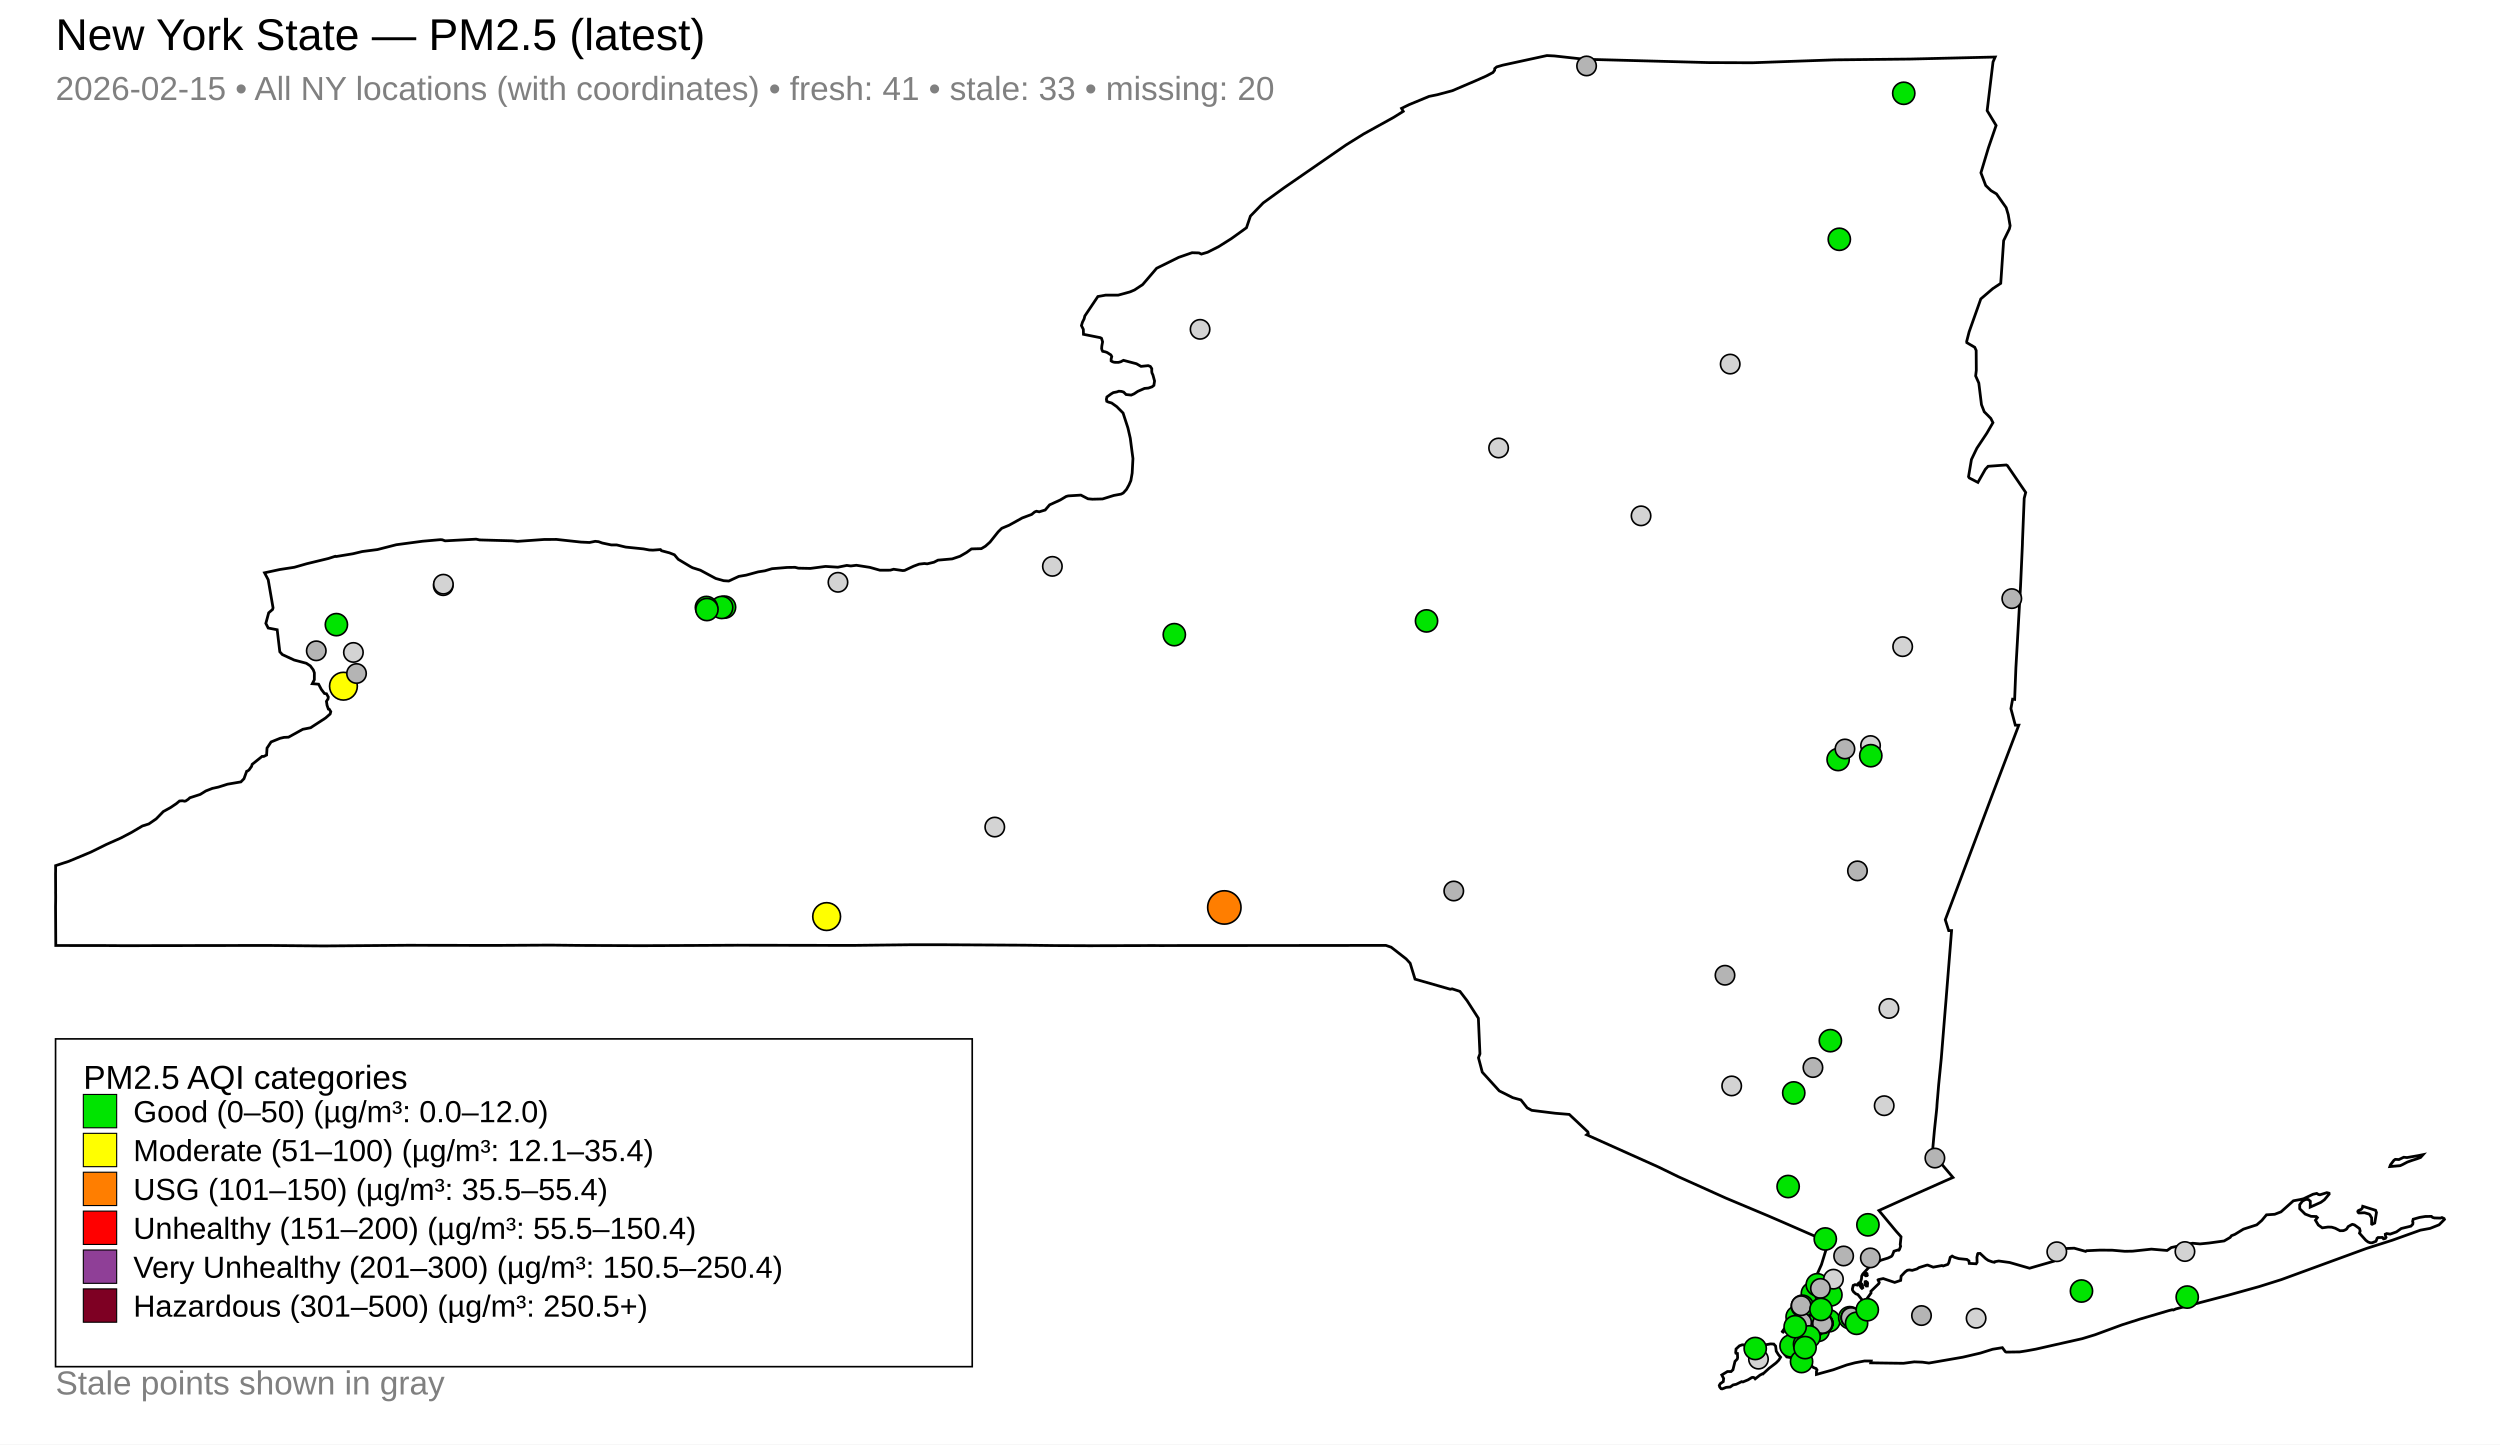
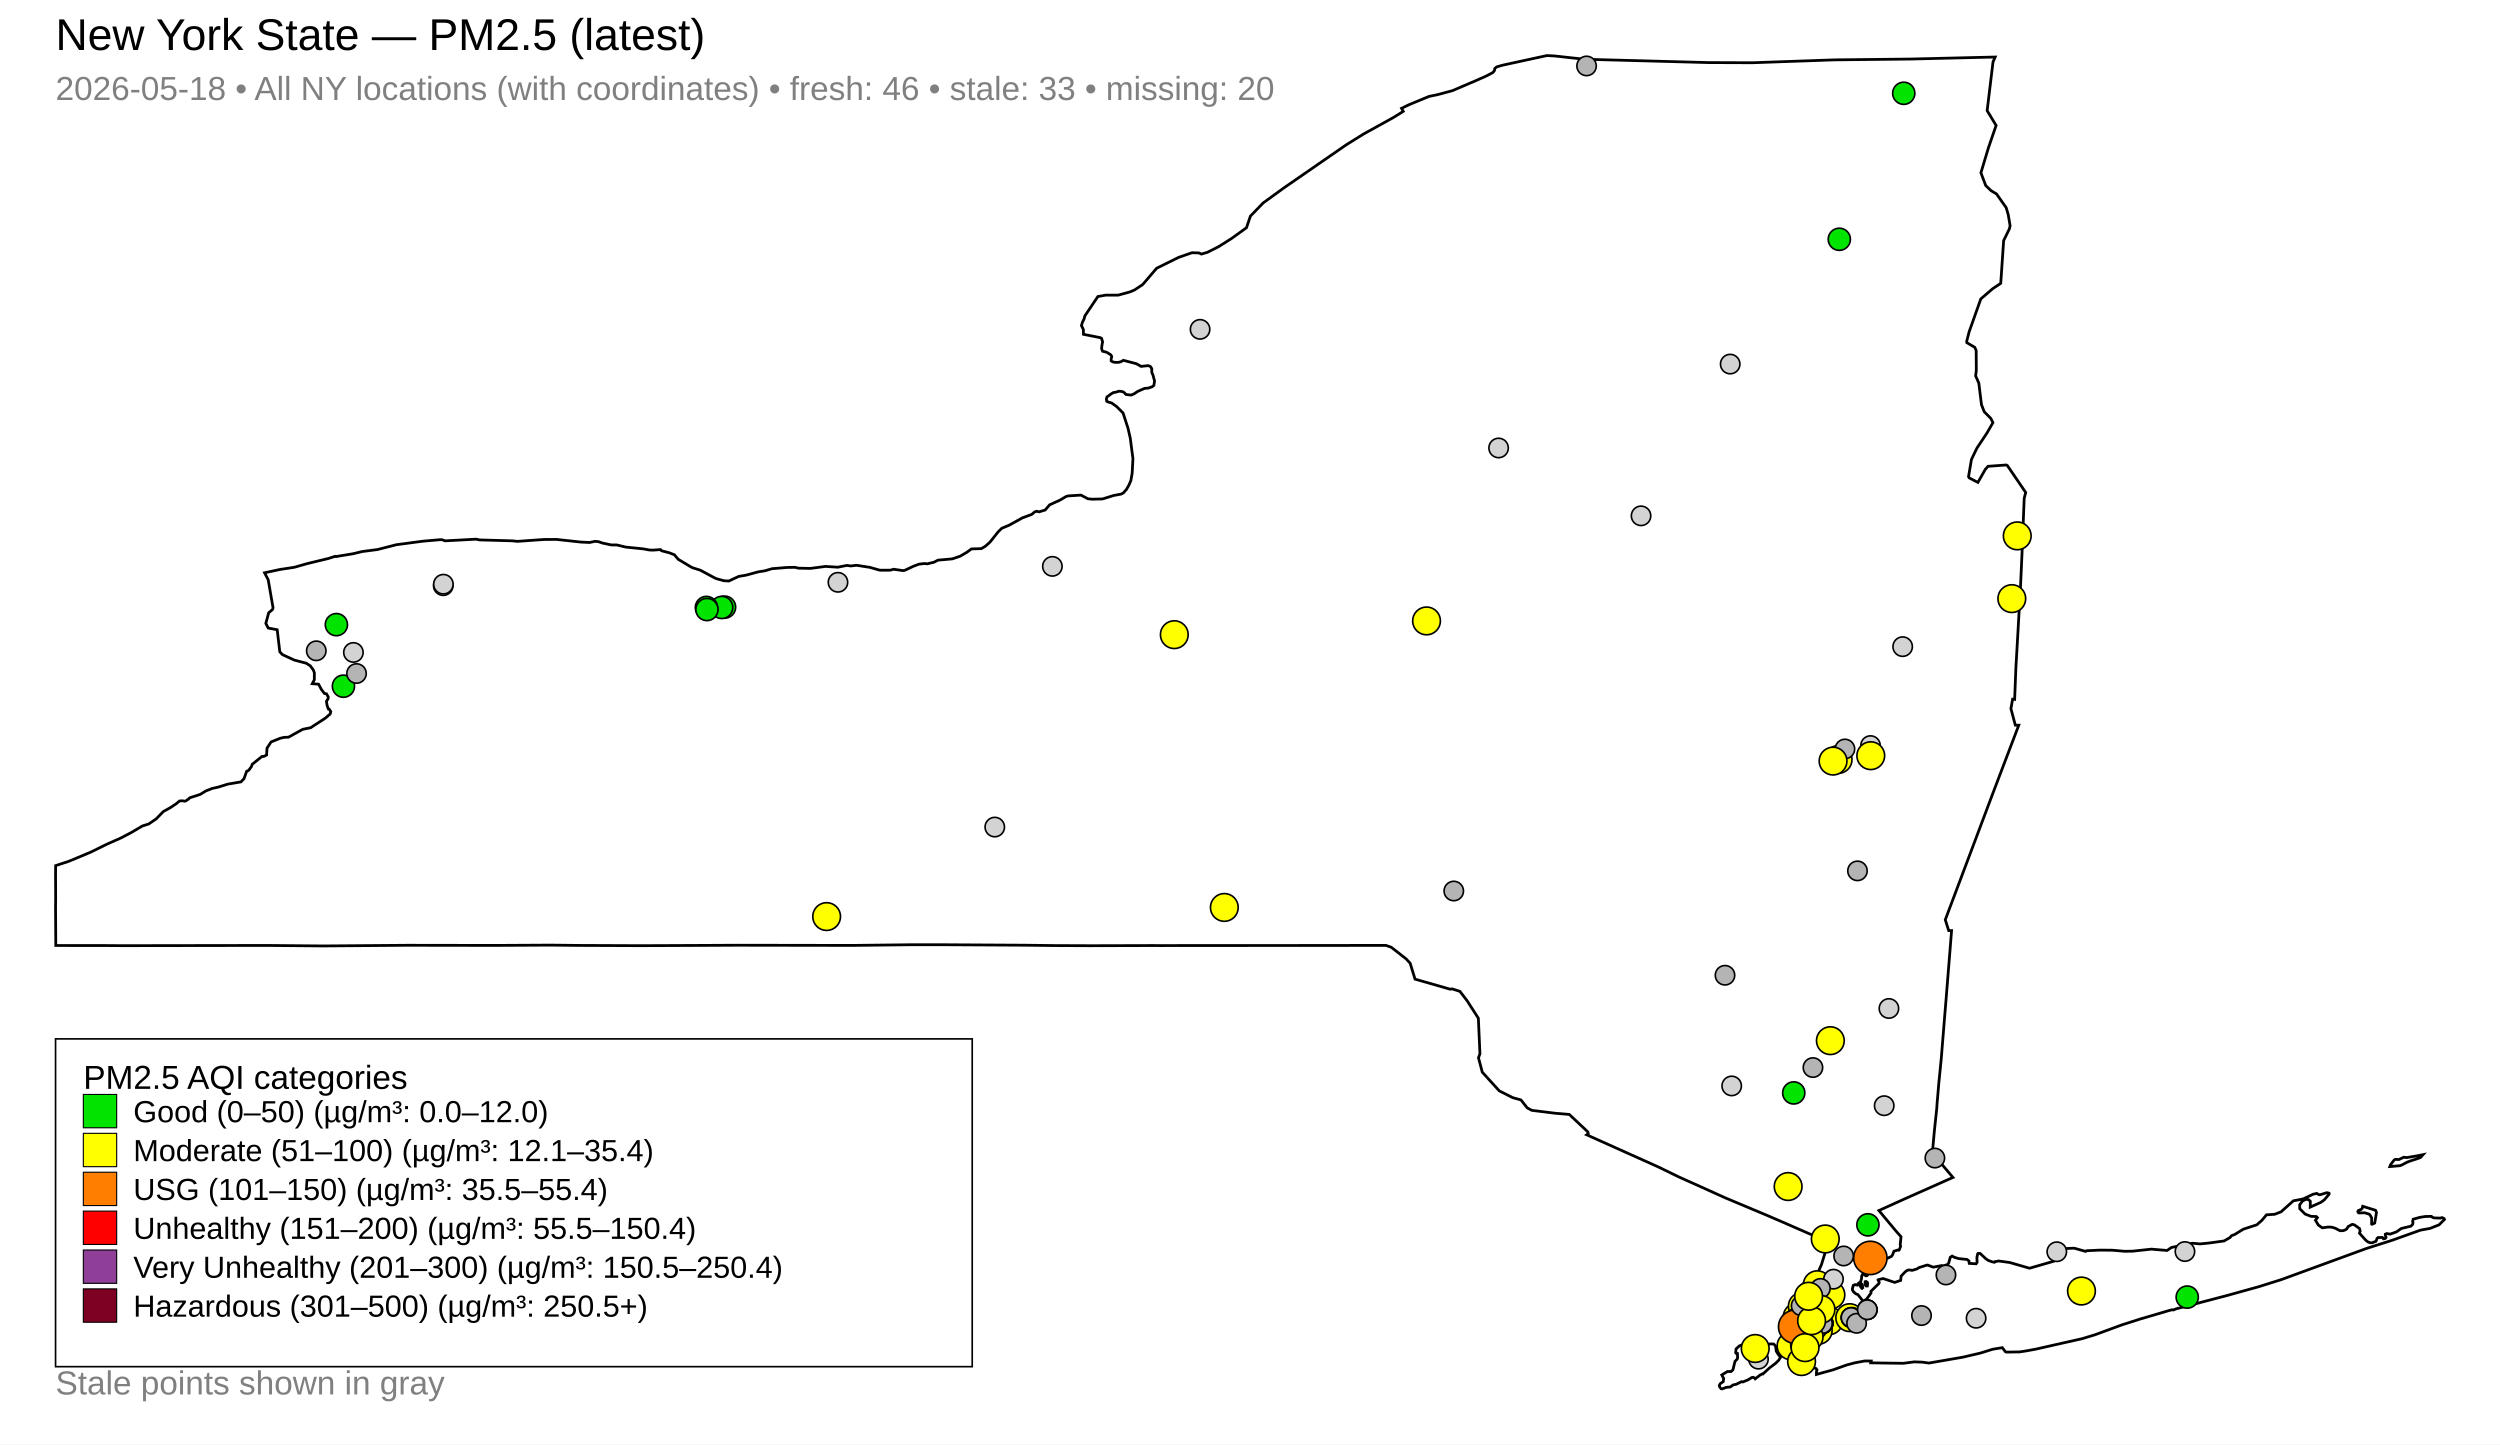
<svg xmlns="http://www.w3.org/2000/svg" width="900" height="520">
  <rect x="0" y="0" width="900" height="520" fill="white" />
  <text x="20" y="18" font-family="Arial, sans-serif" font-size="16">New York State — PM2.5 (latest)</text>
-   <text x="20" y="36" font-family="Arial, sans-serif" font-size="12" fill="gray">2026-02-15 • All NY locations (with coordinates) • fresh: 41 • stale: 33 • missing: 20</text>
+   <text x="20" y="36" font-family="Arial, sans-serif" font-size="12" fill="gray">2026-05-18 • All NY locations (with coordinates) • fresh: 46 • stale: 33 • missing: 20</text>
  <path d="M671.45,461.41 L671.76,461.32 L672.22,461.64 L672.35,461.97 L672.25,462.95 L671.86,462.98 L671.49,462.62 L671.42,461.90 L671.45,461.41 Z" fill="none" stroke="black" stroke-width="1" />
  <path d="M642.36,478.33 L642.45,478.27 L642.52,478.30 L642.67,478.45 L642.08,479.44 L641.97,479.57 L641.76,479.50 L641.65,479.36 L641.70,479.29 L642.36,478.33 Z" fill="none" stroke="black" stroke-width="1" />
  <path d="M631.09,495.85 L630.63,495.92 L629.30,496.74 L627.44,497.50 L626.99,497.39 L625.05,498.34 L623.91,498.58 L622.89,499.31 L621.43,499.45 L619.97,500.00 L619.59,499.94 L619.11,499.34 L618.94,498.75 L619.31,498.11 L620.38,497.37 L620.51,496.26 L619.84,494.98 L621.89,493.74 L623.20,493.75 L623.86,493.12 L624.60,490.10 L625.39,489.28 L625.54,488.77 L625.47,487.25 L624.94,487.17 L624.85,486.89 L624.98,485.63 L626.20,484.49 L627.20,484.13 L627.86,484.18 L628.29,484.48 L630.16,484.84 L633.73,484.48 L637.39,483.80 L638.55,483.86 L639.22,484.59 L639.45,486.43 L640.24,487.69 L641.02,488.58 L640.36,489.66 L639.38,490.65 L636.92,492.53 L634.68,494.60 L634.55,494.53 L633.57,495.05 L631.87,496.39 L631.55,496.00 L631.09,495.85 Z" fill="none" stroke="black" stroke-width="1" />
  <path d="M849.98,435.40 L850.40,435.00 L850.58,434.26 L855.20,435.70 L855.53,436.51 L854.90,440.30 L853.95,440.75 L853.79,440.66 L853.79,438.43 L853.14,437.30 L852.79,437.05 L851.24,436.59 L849.21,436.67 L848.92,436.46 L848.81,436.10 L849.05,435.78 L849.98,435.40 Z" fill="none" stroke="black" stroke-width="1" />
  <path d="M870.50,416.04 L872.32,415.67 L871.40,416.69 L870.20,417.14 L868.43,417.71 L866.65,418.34 L864.93,419.25 L864.09,419.63 L860.35,419.96 L860.56,419.36 L861.16,418.55 L861.81,417.71 L862.30,417.37 L863.61,417.44 L865.33,416.61 L866.53,416.72 L869.49,416.21 L870.50,416.04 Z" fill="none" stroke="black" stroke-width="1" />
  <path d="M672.13,458.56 L672.14,458.66 L672.14,458.72 L672.14,458.86 L672.23,459.11 L672.15,459.22 L671.72,459.30 L671.25,459.00 L671.26,458.78 L671.52,458.74 L671.57,458.43 L671.76,458.34 L672.01,458.42 L672.12,458.50 L672.13,458.56 Z" fill="none" stroke="black" stroke-width="1" />
  <path d="M711.67,111.62 L708.89,119.45 L708.00,122.91 L708.06,123.36 L710.90,125.02 L711.42,126.16 L711.47,133.32 L711.23,135.33 L712.37,137.90 L713.33,145.68 L714.32,148.22 L714.32,148.23 L716.69,150.62 L717.46,152.16 L716.34,154.09 L715.25,155.97 L711.69,161.33 L711.12,162.50 L709.72,165.42 L708.67,171.61 L708.95,172.06 L712.04,173.67 L714.72,168.95 L715.71,167.87 L722.27,167.39 L722.67,167.63 L728.86,176.71 L729.25,177.28 L728.71,179.40 L728.10,194.68 L728.09,194.76 L728.08,195.48 L728.05,196.41 L727.86,200.66 L727.39,211.06 L726.27,230.83 L725.74,240.07 L725.73,240.19 L725.72,240.42 L725.27,251.78 L724.54,251.70 L723.93,255.12 L725.51,261.06 L726.76,261.07 L722.18,273.10 L717.23,286.12 L710.91,302.93 L700.30,331.12 L701.53,335.01 L702.57,335.01 L700.65,358.95 L700.65,359.00 L700.08,365.91 L699.29,375.69 L698.86,381.02 L697.92,390.50 L697.50,395.54 L697.49,395.62 L697.48,395.72 L697.46,395.84 L697.46,395.89 L697.45,395.95 L697.30,397.94 L697.29,398.09 L697.29,398.14 L697.28,398.37 L697.27,398.55 L697.17,399.64 L697.11,400.19 L697.09,400.40 L696.44,406.47 L696.33,407.58 L695.65,415.11 L703.07,423.89 L700.16,425.16 L699.60,425.41 L688.75,430.24 L686.82,431.10 L686.00,431.46 L676.41,435.79 L680.06,440.19 L680.83,441.10 L681.61,442.05 L682.65,443.29 L684.29,445.13 L684.37,445.24 L684.08,448.06 L684.22,448.65 L683.79,449.84 L683.56,450.08 L683.30,449.97 L681.82,450.44 L681.25,451.90 L680.91,452.31 L679.66,452.90 L677.07,453.70 L675.98,454.45 L673.26,455.77 L670.59,458.65 L670.35,459.12 L670.21,459.39 L670.13,460.39 L669.78,461.51 L669.86,461.98 L670.22,462.23 L670.50,462.70 L670.50,462.99 L670.49,463.23 L670.60,463.60 L670.45,463.73 L670.31,463.82 L670.15,463.69 L669.84,463.26 L669.53,462.78 L669.70,462.27 L669.40,461.80 L669.23,461.82 L668.86,462.18 L668.61,462.63 L667.80,462.47 L667.16,462.76 L666.86,464.00 L666.90,464.43 L667.26,465.03 L668.07,465.76 L668.85,466.07 L670.08,467.63 L670.58,468.27 L671.16,468.23 L671.99,467.65 L672.01,467.64 L673.56,465.50 L673.52,464.88 L676.36,462.11 L676.53,461.69 L676.10,460.78 L676.22,460.66 L677.95,460.28 L682.09,461.67 L682.62,461.49 L684.24,460.94 L684.40,459.42 L685.84,457.89 L686.64,457.30 L687.38,457.17 L688.40,457.33 L690.11,456.81 L690.84,456.33 L693.58,455.47 L693.99,455.43 L695.96,456.18 L699.09,455.59 L699.56,455.74 L701.20,455.18 L701.51,454.68 L701.56,454.61 L702.09,452.64 L702.78,452.18 L702.84,452.21 L703.35,452.51 L703.54,452.61 L703.97,452.75 L705.14,453.10 L705.48,453.14 L705.92,453.18 L707.17,453.31 L707.99,453.39 L708.08,453.40 L708.82,453.94 L708.84,454.11 L708.93,454.82 L711.41,454.96 L711.75,454.44 L711.69,452.62 L711.97,451.37 L712.09,451.24 L712.84,451.23 L714.85,453.11 L715.77,453.74 L717.21,454.27 L717.99,454.42 L718.14,454.21 L719.54,453.96 L723.48,454.50 L723.48,454.50 L730.64,456.56 L739.37,454.04 L739.67,453.38 L739.84,451.18 L740.27,450.08 L743.57,449.47 L746.71,449.35 L750.83,450.50 L751.18,450.26 L756.02,450.04 L760.46,450.08 L764.95,450.47 L767.74,450.42 L774.50,449.69 L780.15,450.17 L781.68,449.11 L786.64,448.02 L789.37,447.57 L792.02,447.81 L795.24,447.49 L800.69,446.74 L802.85,445.48 L803.34,444.85 L804.55,444.38 L807.63,442.49 L812.44,440.94 L814.24,439.37 L815.93,437.34 L818.90,437.14 L821.17,436.26 L825.62,432.29 L828.10,431.83 L829.29,431.55 L832.69,429.93 L834.03,429.63 L834.66,430.02 L835.20,430.12 L837.67,429.36 L838.45,429.55 L838.50,429.87 L836.78,431.92 L835.52,432.84 L831.68,434.56 L831.72,432.46 L831.03,431.85 L830.34,431.77 L829.75,431.92 L828.83,432.45 L827.89,433.71 L827.90,435.13 L829.85,437.07 L831.97,437.88 L833.86,437.95 L834.26,438.34 L833.56,439.28 L834.59,441.01 L836.02,442.02 L838.12,441.73 L839.41,441.78 L840.70,442.17 L842.40,443.06 L843.63,443.03 L844.42,442.70 L844.83,442.40 L845.34,441.58 L846.64,440.84 L846.91,440.77 L847.62,440.98 L849.42,442.27 L849.66,443.16 L849.41,443.95 L851.70,446.51 L852.50,447.11 L853.25,447.39 L853.98,447.40 L855.33,446.86 L855.66,446.12 L855.74,445.80 L856.07,445.52 L857.67,445.48 L858.06,445.98 L858.15,445.97 L858.36,445.93 L858.75,445.80 L858.97,445.46 L858.75,444.81 L858.71,444.31 L859.20,444.09 L860.47,444.28 L862.73,443.48 L864.44,442.27 L867.94,441.41 L868.59,440.72 L868.67,440.13 L868.54,439.69 L868.75,438.92 L871.08,438.26 L873.13,437.93 L875.32,437.90 L875.73,438.27 L876.37,438.45 L878.55,438.52 L879.10,438.32 L879.86,438.67 L880.00,438.99 L878.08,440.93 L874.83,442.22 L871.35,442.86 L861.17,446.50 L851.91,449.45 L821.30,460.65 L813.23,463.19 L801.98,466.32 L783.30,471.22 L782.44,471.59 L781.99,471.51 L780.80,471.81 L770.46,474.85 L763.93,476.94 L754.22,480.51 L749.60,481.92 L739.78,484.13 L732.91,485.69 L729.57,486.30 L727.07,486.69 L726.81,486.69 L722.25,486.76 L721.89,486.57 L720.85,485.16 L717.35,485.73 L712.94,487.11 L709.48,487.92 L706.59,488.59 L694.41,490.70 L692.08,490.38 L689.13,490.27 L685.24,490.79 L679.31,490.71 L673.48,490.62 L673.53,490.41 L673.63,489.97 L671.28,489.95 L668.40,490.49 L667.81,490.60 L664.81,491.39 L659.97,493.12 L653.92,494.79 L653.93,493.72 L654.12,493.19 L653.80,492.69 L653.48,492.56 L652.83,492.29 L652.23,491.79 L651.22,491.87 L647.74,492.11 L646.58,492.09 L645.82,491.85 L645.49,491.67 L645.39,491.28 L646.01,490.71 L646.11,490.58 L646.63,489.96 L646.44,489.42 L645.61,488.88 L643.23,488.50 L642.49,487.59 L642.19,486.33 L642.63,485.03 L642.90,484.64 L643.31,484.03 L644.81,482.70 L644.57,480.60 L644.31,480.34 L644.19,480.22 L644.10,479.73 L644.44,479.04 L644.79,478.83 L644.97,478.16 L644.68,477.60 L644.13,477.34 L645.30,472.33 L645.80,471.59 L646.70,470.22 L647.56,468.92 L648.23,467.90 L652.43,461.52 L653.54,459.79 L654.04,459.01 L654.05,459.01 L654.69,457.56 L655.54,455.67 L655.73,455.24 L658.33,446.78 L657.39,446.77 L656.39,446.35 L642.34,440.21 L642.34,440.21 L636.74,437.79 L636.27,437.59 L623.59,432.27 L621.30,431.31 L607.02,424.88 L604.15,423.59 L597.03,420.12 L571.21,408.53 L571.77,408.09 L571.62,407.48 L564.94,401.19 L564.57,401.16 L559.87,400.77 L551.43,399.72 L549.78,398.82 L547.54,395.98 L544.57,395.15 L539.74,392.72 L533.62,385.98 L532.58,382.03 L532.25,380.80 L532.78,379.37 L532.21,366.57 L528.15,360.25 L525.58,356.90 L522.77,355.99 L522.09,356.12 L509.41,352.49 L507.66,346.77 L506.19,345.18 L500.83,341.00 L498.91,340.34 L491.03,340.35 L490.57,340.35 L486.12,340.35 L485.47,340.36 L485.40,340.37 L431.39,340.39 L431.08,340.39 L417.73,340.41 L415.79,340.40 L414.97,340.40 L413.41,340.40 L391.85,340.46 L391.18,340.45 L378.97,340.40 L378.49,340.39 L368.59,340.27 L368.53,340.27 L340.49,340.11 L338.40,340.10 L329.08,340.10 L328.96,340.11 L328.40,340.11 L327.31,340.11 L326.71,340.12 L324.20,340.15 L324.19,340.15 L319.64,340.20 L319.63,340.20 L306.90,340.35 L265.50,340.28 L254.11,340.34 L238.89,340.41 L230.96,340.44 L229.96,340.44 L208.32,340.35 L208.29,340.35 L198.12,340.24 L189.21,340.29 L178.17,340.35 L146.78,340.30 L116.53,340.54 L111.73,340.50 L97.20,340.37 L96.24,340.36 L44.33,340.44 L42.93,340.43 L36.46,340.39 L34.89,340.38 L34.89,340.39 L20.08,340.38 L20.00,326.35 L20.03,324.28 L20.04,323.01 L20.03,321.88 L20.02,321.20 L20.03,320.78 L20.00,314.47 L20.02,313.59 L20.02,311.63 L24.82,310.05 L32.70,306.76 L38.29,304.00 L43.48,301.69 L47.32,299.68 L51.26,297.35 L53.57,296.62 L56.23,294.79 L58.80,292.15 L61.36,290.74 L63.51,289.29 L64.62,288.36 L65.67,288.28 L66.45,288.43 L66.85,288.35 L67.76,287.74 L68.34,287.20 L72.08,285.99 L74.12,284.73 L76.48,283.81 L78.63,283.35 L81.89,282.31 L86.73,281.48 L87.83,280.34 L88.03,279.78 L88.81,277.65 L89.17,277.53 L89.64,277.18 L90.54,275.93 L90.79,275.15 L94.34,272.31 L94.94,272.32 L95.97,271.81 L96.13,269.31 L97.59,267.10 L100.85,265.78 L102.24,265.46 L103.87,265.38 L108.98,262.55 L111.81,261.99 L117.20,258.48 L118.85,257.03 L119.08,256.20 L118.52,255.30 L118.21,255.25 L117.74,253.94 L117.52,252.48 L118.09,251.60 L118.19,250.93 L117.53,249.76 L116.81,249.66 L115.68,248.18 L114.69,246.31 L112.43,246.13 L113.16,244.71 L113.17,242.22 L112.79,241.17 L111.73,239.73 L111.48,239.56 L110.26,238.77 L105.89,237.61 L101.65,235.65 L100.73,234.64 L99.82,226.98 L99.79,226.71 L96.55,226.09 L95.70,224.42 L96.73,220.61 L98.11,219.42 L98.30,218.83 L96.55,208.71 L95.24,206.21 L100.75,205.02 L105.97,204.22 L110.44,202.94 L118.20,201.06 L120.72,200.26 L120.96,200.36 L127.08,199.35 L130.41,198.55 L135.88,197.84 L142.68,196.10 L152.14,194.84 L158.51,194.28 L159.20,194.32 L160.22,194.70 L161.05,194.66 L171.41,194.10 L172.66,194.37 L184.42,194.70 L186.27,194.89 L195.89,194.21 L200.32,194.19 L209.12,195.15 L212.16,195.29 L212.25,195.29 L214.25,194.88 L215.47,195.00 L216.80,195.48 L220.09,196.18 L222.04,196.18 L225.25,196.95 L231.64,197.60 L233.73,197.99 L235.06,198.05 L237.77,197.85 L238.13,198.26 L240.99,199.02 L242.78,199.72 L244.16,201.35 L248.63,204.03 L249.35,204.40 L252.12,205.27 L254.96,206.80 L257.67,208.25 L260.52,209.05 L262.36,209.17 L265.97,207.50 L268.62,207.05 L272.95,205.87 L275.37,205.49 L277.93,204.73 L278.54,204.68 L279.56,204.60 L283.36,204.28 L286.24,204.24 L287.40,204.54 L291.73,204.63 L297.18,203.91 L301.64,204.19 L304.86,203.55 L306.28,203.75 L308.30,203.50 L313.14,204.25 L316.78,205.28 L320.50,205.26 L321.72,204.93 L324.99,205.41 L325.67,205.34 L328.91,203.82 L330.88,203.09 L332.77,202.87 L333.80,202.98 L336.24,202.39 L337.69,201.65 L342.80,201.20 L345.59,200.26 L347.98,198.88 L349.72,197.61 L350.65,197.58 L353.28,197.51 L354.75,196.63 L356.40,195.16 L359.33,191.47 L360.63,190.19 L362.11,189.57 L363.20,189.12 L368.02,186.45 L371.39,185.20 L372.46,184.32 L373.13,184.05 L374.11,184.26 L376.27,183.60 L377.85,181.75 L381.66,180.01 L383.82,178.72 L384.57,178.52 L389.12,178.24 L391.66,179.56 L393.25,179.71 L396.92,179.62 L400.98,178.36 L403.59,177.88 L404.37,177.48 L405.53,176.19 L406.42,174.60 L407.11,173.02 L407.58,170.32 L407.86,165.08 L407.43,161.84 L406.90,157.75 L406.05,154.06 L404.30,148.68 L402.03,146.39 L400.20,145.08 L399.02,144.75 L398.43,144.46 L398.30,143.71 L398.49,142.90 L399.19,142.40 L399.96,141.84 L400.79,141.34 L402.07,141.09 L402.77,140.84 L403.73,140.91 L404.50,141.15 L405.39,142.03 L407.24,142.23 L408.27,141.78 L409.60,140.89 L412.03,139.83 L413.42,139.71 L414.75,139.25 L415.40,138.73 L415.64,137.15 L415.05,134.99 L414.70,134.22 L414.63,133.66 L414.63,132.69 L414.11,131.91 L413.35,131.63 L410.77,131.90 L409.13,130.95 L404.44,129.72 L403.48,130.23 L402.65,130.45 L401.80,130.45 L401.14,130.42 L400.49,130.22 L400.01,129.92 L400.01,129.23 L400.23,128.35 L399.91,127.76 L398.58,126.91 L397.93,126.67 L396.96,126.47 L396.72,126.00 L396.59,125.47 L396.65,124.60 L396.94,123.06 L396.55,121.81 L396.15,121.57 L390.05,120.35 L390.00,118.58 L389.32,117.22 L389.67,116.02 L390.28,114.79 L390.55,113.73 L395.23,106.75 L398.07,106.24 L402.54,106.25 L406.75,105.10 L408.43,104.39 L411.37,102.44 L416.39,96.57 L424.32,92.65 L429.13,90.98 L431.61,91.05 L432.49,91.47 L434.73,90.81 L438.71,88.79 L443.22,85.95 L444.47,85.06 L448.73,81.98 L450.15,77.80 L454.75,73.05 L462.25,67.61 L484.59,52.17 L490.91,48.23 L501.72,42.25 L505.17,40.09 L504.56,39.01 L507.22,37.70 L514.47,34.70 L517.43,34.10 L522.81,32.66 L530.97,29.18 L535.07,27.36 L537.46,26.10 L538.06,25.30 L538.10,24.70 L538.81,24.08 L541.02,23.45 L556.89,20.00 L559.60,20.14 L567.94,21.06 L570.44,21.33 L615.11,22.53 L630.83,22.59 L643.82,22.13 L660.44,21.55 L687.64,21.26 L718.26,20.53 L717.49,22.29 L716.48,30.64 L715.37,39.83 L718.60,45.16 L715.84,53.19 L713.13,62.21 L714.85,66.77 L716.21,68.09 L716.77,68.63 L718.74,69.81 L718.74,69.81 L722.22,74.75 L722.96,77.26 L723.64,81.27 L723.38,82.39 L721.31,86.62 L720.42,99.76 L720.26,102.01 L717.42,103.89 L713.09,107.61 L711.67,111.62 Z" fill="none" stroke="black" stroke-width="1" />
  <circle cx="623.41" cy="390.93" r="3.50" fill="lightgray" stroke="black" stroke-width="0.6" />
  <circle cx="113.86" cy="234.29" r="3.50" fill="rgb(180,180,180)" stroke="black" stroke-width="0.6" />
-   <circle cx="643.73" cy="427.15" r="4.00" fill="#00E400" stroke="black" stroke-width="0.6" />
-   <circle cx="652.45" cy="465.63" r="4.00" fill="#00E400" stroke="black" stroke-width="0.6" />
+   <circle cx="643.73" cy="427.15" r="5.00" fill="#FFFF00" stroke="black" stroke-width="0.6" />
+   <circle cx="652.45" cy="465.63" r="5.00" fill="#FFFF00" stroke="black" stroke-width="0.6" />
  <circle cx="645.75" cy="393.45" r="4.00" fill="#00E400" stroke="black" stroke-width="0.6" />
  <circle cx="633.05" cy="489.30" r="3.50" fill="lightgray" stroke="black" stroke-width="0.6" />
  <circle cx="539.50" cy="161.27" r="3.50" fill="lightgray" stroke="black" stroke-width="0.6" />
  <circle cx="711.40" cy="474.57" r="3.50" fill="lightgray" stroke="black" stroke-width="0.6" />
  <circle cx="159.56" cy="210.84" r="3.50" fill="lightgray" stroke="black" stroke-width="0.6" />
  <circle cx="590.78" cy="185.70" r="3.50" fill="lightgray" stroke="black" stroke-width="0.6" />
  <circle cx="622.87" cy="131.07" r="3.50" fill="lightgray" stroke="black" stroke-width="0.6" />
  <circle cx="358.12" cy="297.74" r="3.50" fill="lightgray" stroke="black" stroke-width="0.6" />
-   <circle cx="513.55" cy="223.53" r="4.00" fill="#00E400" stroke="black" stroke-width="0.6" />
+   <circle cx="513.55" cy="223.53" r="5.00" fill="#FFFF00" stroke="black" stroke-width="0.6" />
  <circle cx="432.03" cy="118.56" r="3.50" fill="lightgray" stroke="black" stroke-width="0.6" />
  <circle cx="260.84" cy="218.57" r="4.00" fill="#00E400" stroke="black" stroke-width="0.6" />
-   <circle cx="654.21" cy="462.50" r="4.00" fill="#00E400" stroke="black" stroke-width="0.6" />
-   <circle cx="657.44" cy="466.02" r="4.00" fill="#00E400" stroke="black" stroke-width="0.6" />
-   <circle cx="658.41" cy="475.49" r="4.00" fill="#00E400" stroke="black" stroke-width="0.6" />
+   <circle cx="654.21" cy="462.50" r="5.00" fill="#FFFF00" stroke="black" stroke-width="0.6" />
+   <circle cx="657.44" cy="466.02" r="5.00" fill="#FFFF00" stroke="black" stroke-width="0.6" />
+   <circle cx="658.41" cy="475.49" r="5.00" fill="#FFFF00" stroke="black" stroke-width="0.6" />
  <circle cx="673.39" cy="268.40" r="3.50" fill="lightgray" stroke="black" stroke-width="0.6" />
  <circle cx="301.67" cy="209.63" r="3.50" fill="lightgray" stroke="black" stroke-width="0.6" />
-   <circle cx="665.90" cy="474.36" r="4.00" fill="#00E400" stroke="black" stroke-width="0.6" />
+   <circle cx="665.90" cy="474.36" r="5.00" fill="#FFFF00" stroke="black" stroke-width="0.6" />
  <circle cx="662.15" cy="86.14" r="4.00" fill="#00E400" stroke="black" stroke-width="0.6" />
  <circle cx="672.45" cy="440.94" r="4.00" fill="#00E400" stroke="black" stroke-width="0.6" />
  <circle cx="684.96" cy="232.79" r="3.50" fill="lightgray" stroke="black" stroke-width="0.6" />
  <circle cx="678.31" cy="398.05" r="3.50" fill="lightgray" stroke="black" stroke-width="0.6" />
  <circle cx="648.49" cy="475.16" r="3.50" fill="rgb(180,180,180)" stroke="black" stroke-width="0.6" />
-   <circle cx="422.75" cy="228.48" r="4.00" fill="#00E400" stroke="black" stroke-width="0.6" />
+   <circle cx="422.75" cy="228.48" r="5.00" fill="#FFFF00" stroke="black" stroke-width="0.6" />
  <circle cx="297.59" cy="329.96" r="5.00" fill="#FFFF00" stroke="black" stroke-width="0.6" />
-   <circle cx="749.33" cy="464.77" r="4.00" fill="#00E400" stroke="black" stroke-width="0.6" />
-   <circle cx="644.77" cy="484.52" r="4.00" fill="#00E400" stroke="black" stroke-width="0.6" />
+   <circle cx="749.33" cy="464.77" r="5.00" fill="#FFFF00" stroke="black" stroke-width="0.6" />
+   <circle cx="644.77" cy="484.52" r="5.00" fill="#FFFF00" stroke="black" stroke-width="0.6" />
  <circle cx="127.23" cy="234.88" r="3.50" fill="lightgray" stroke="black" stroke-width="0.6" />
-   <circle cx="673.48" cy="272.05" r="4.00" fill="#00E400" stroke="black" stroke-width="0.6" />
-   <circle cx="123.64" cy="247.03" r="5.00" fill="#FFFF00" stroke="black" stroke-width="0.6" />
+   <circle cx="673.48" cy="272.05" r="5.00" fill="#FFFF00" stroke="black" stroke-width="0.6" />
+   <circle cx="123.64" cy="247.03" r="4.00" fill="#00E400" stroke="black" stroke-width="0.6" />
  <circle cx="159.62" cy="210.31" r="3.50" fill="lightgray" stroke="black" stroke-width="0.6" />
  <circle cx="691.74" cy="473.60" r="3.50" fill="rgb(180,180,180)" stroke="black" stroke-width="0.6" />
  <circle cx="647.35" cy="476.84" r="3.50" fill="rgb(180,180,180)" stroke="black" stroke-width="0.6" />
-   <circle cx="654.57" cy="478.94" r="4.00" fill="#00E400" stroke="black" stroke-width="0.6" />
-   <circle cx="659.13" cy="466.16" r="4.00" fill="#00E400" stroke="black" stroke-width="0.6" />
+   <circle cx="654.57" cy="478.94" r="5.00" fill="#FFFF00" stroke="black" stroke-width="0.6" />
+   <circle cx="659.13" cy="466.16" r="5.00" fill="#FFFF00" stroke="black" stroke-width="0.6" />
  <circle cx="660.05" cy="460.50" r="3.50" fill="lightgray" stroke="black" stroke-width="0.6" />
  <circle cx="680.01" cy="363.05" r="3.50" fill="lightgray" stroke="black" stroke-width="0.6" />
  <circle cx="786.58" cy="450.55" r="3.50" fill="lightgray" stroke="black" stroke-width="0.6" />
  <circle cx="571.17" cy="23.74" r="3.50" fill="rgb(180,180,180)" stroke="black" stroke-width="0.6" />
  <circle cx="740.45" cy="450.63" r="3.50" fill="lightgray" stroke="black" stroke-width="0.6" />
  <circle cx="128.35" cy="242.46" r="3.50" fill="rgb(180,180,180)" stroke="black" stroke-width="0.6" />
  <circle cx="378.86" cy="203.89" r="3.50" fill="lightgray" stroke="black" stroke-width="0.6" />
  <circle cx="666.63" cy="474.18" r="3.50" fill="rgb(180,180,180)" stroke="black" stroke-width="0.6" />
  <circle cx="259.81" cy="218.68" r="4.00" fill="#00E400" stroke="black" stroke-width="0.6" />
  <circle cx="655.35" cy="463.83" r="3.50" fill="rgb(180,180,180)" stroke="black" stroke-width="0.6" />
-   <circle cx="631.88" cy="485.46" r="4.00" fill="#00E400" stroke="black" stroke-width="0.6" />
-   <circle cx="673.32" cy="452.85" r="3.50" fill="rgb(180,180,180)" stroke="black" stroke-width="0.6" />
+   <circle cx="631.88" cy="485.46" r="5.00" fill="#FFFF00" stroke="black" stroke-width="0.6" />
+   <circle cx="673.32" cy="452.85" r="6.00" fill="#FF7E00" stroke="black" stroke-width="0.6" />
  <circle cx="651.55" cy="480.96" r="3.50" fill="rgb(180,180,180)" stroke="black" stroke-width="0.6" />
  <circle cx="523.36" cy="320.76" r="3.50" fill="rgb(180,180,180)" stroke="black" stroke-width="0.6" />
  <circle cx="672.22" cy="471.51" r="3.50" fill="rgb(180,180,180)" stroke="black" stroke-width="0.6" />
  <circle cx="666.37" cy="474.31" r="3.50" fill="rgb(180,180,180)" stroke="black" stroke-width="0.6" />
  <circle cx="672.22" cy="471.51" r="3.50" fill="rgb(180,180,180)" stroke="black" stroke-width="0.6" />
  <circle cx="685.35" cy="33.58" r="4.00" fill="#00E400" stroke="black" stroke-width="0.6" />
  <circle cx="254.31" cy="218.69" r="4.00" fill="#00E400" stroke="black" stroke-width="0.6" />
  <circle cx="666.34" cy="474.37" r="3.50" fill="rgb(180,180,180)" stroke="black" stroke-width="0.6" />
  <circle cx="666.37" cy="474.31" r="3.50" fill="rgb(180,180,180)" stroke="black" stroke-width="0.6" />
-   <circle cx="646.96" cy="474.10" r="4.00" fill="#00E400" stroke="black" stroke-width="0.6" />
+   <circle cx="646.96" cy="474.10" r="5.00" fill="#FFFF00" stroke="black" stroke-width="0.6" />
  <circle cx="652.66" cy="384.32" r="3.50" fill="rgb(180,180,180)" stroke="black" stroke-width="0.6" />
-   <circle cx="657.10" cy="446.03" r="4.00" fill="#00E400" stroke="black" stroke-width="0.6" />
-   <circle cx="652.89" cy="477.50" r="4.00" fill="#00E400" stroke="black" stroke-width="0.6" />
+   <circle cx="657.10" cy="446.03" r="5.00" fill="#FFFF00" stroke="black" stroke-width="0.6" />
+   <circle cx="652.89" cy="477.50" r="5.00" fill="#FFFF00" stroke="black" stroke-width="0.6" />
  <circle cx="121.10" cy="224.87" r="4.00" fill="#00E400" stroke="black" stroke-width="0.6" />
-   <circle cx="648.56" cy="490.16" r="4.00" fill="#00E400" stroke="black" stroke-width="0.6" />
+   <circle cx="648.56" cy="490.16" r="5.00" fill="#FFFF00" stroke="black" stroke-width="0.6" />
  <circle cx="656.29" cy="476.41" r="3.50" fill="rgb(180,180,180)" stroke="black" stroke-width="0.6" />
  <circle cx="656.29" cy="476.43" r="3.50" fill="rgb(180,180,180)" stroke="black" stroke-width="0.6" />
  <circle cx="656.31" cy="476.41" r="3.50" fill="rgb(180,180,180)" stroke="black" stroke-width="0.6" />
  <circle cx="656.37" cy="476.36" r="3.50" fill="rgb(180,180,180)" stroke="black" stroke-width="0.6" />
  <circle cx="656.16" cy="476.60" r="3.50" fill="rgb(180,180,180)" stroke="black" stroke-width="0.6" />
  <circle cx="656.27" cy="476.40" r="3.50" fill="rgb(180,180,180)" stroke="black" stroke-width="0.6" />
  <circle cx="656.09" cy="476.47" r="3.50" fill="rgb(180,180,180)" stroke="black" stroke-width="0.6" />
-   <circle cx="668.37" cy="476.39" r="4.00" fill="#00E400" stroke="black" stroke-width="0.6" />
-   <circle cx="440.76" cy="326.68" r="6.00" fill="#FF7E00" stroke="black" stroke-width="0.6" />
-   <circle cx="648.83" cy="470.23" r="4.00" fill="#00E400" stroke="black" stroke-width="0.6" />
-   <circle cx="672.22" cy="471.51" r="4.00" fill="#00E400" stroke="black" stroke-width="0.6" />
-   <circle cx="724.25" cy="215.50" r="3.50" fill="rgb(180,180,180)" stroke="black" stroke-width="0.6" />
+   <circle cx="668.37" cy="476.39" r="3.50" fill="rgb(180,180,180)" stroke="black" stroke-width="0.6" />
+   <circle cx="440.76" cy="326.68" r="5.00" fill="#FFFF00" stroke="black" stroke-width="0.6" />
+   <circle cx="648.83" cy="470.23" r="5.00" fill="#FFFF00" stroke="black" stroke-width="0.6" />
+   <circle cx="672.22" cy="471.51" r="3.50" fill="rgb(180,180,180)" stroke="black" stroke-width="0.6" />
+   <circle cx="724.25" cy="215.50" r="5.00" fill="#FFFF00" stroke="black" stroke-width="0.6" />
  <circle cx="668.69" cy="313.51" r="3.50" fill="rgb(180,180,180)" stroke="black" stroke-width="0.6" />
-   <circle cx="648.60" cy="476.10" r="3.50" fill="rgb(180,180,180)" stroke="black" stroke-width="0.6" />
-   <circle cx="661.73" cy="273.43" r="4.00" fill="#00E400" stroke="black" stroke-width="0.6" />
-   <circle cx="649.63" cy="483.92" r="4.00" fill="#00E400" stroke="black" stroke-width="0.6" />
-   <circle cx="658.93" cy="374.64" r="4.00" fill="#00E400" stroke="black" stroke-width="0.6" />
+   <circle cx="648.60" cy="476.10" r="6.00" fill="#FF7E00" stroke="black" stroke-width="0.6" />
+   <circle cx="661.73" cy="273.43" r="5.00" fill="#FFFF00" stroke="black" stroke-width="0.6" />
+   <circle cx="649.63" cy="483.92" r="5.00" fill="#FFFF00" stroke="black" stroke-width="0.6" />
+   <circle cx="658.93" cy="374.64" r="5.00" fill="#FFFF00" stroke="black" stroke-width="0.6" />
  <circle cx="696.56" cy="416.90" r="3.50" fill="rgb(180,180,180)" stroke="black" stroke-width="0.6" />
  <circle cx="787.40" cy="466.95" r="3.50" fill="rgb(180,180,180)" stroke="black" stroke-width="0.6" />
  <circle cx="664.18" cy="269.63" r="3.50" fill="rgb(180,180,180)" stroke="black" stroke-width="0.6" />
  <circle cx="621.00" cy="351.09" r="3.50" fill="rgb(180,180,180)" stroke="black" stroke-width="0.6" />
  <circle cx="254.50" cy="219.43" r="4.00" fill="#00E400" stroke="black" stroke-width="0.6" />
-   <circle cx="651.28" cy="481.27" r="4.00" fill="#00E400" stroke="black" stroke-width="0.6" />
+   <circle cx="651.28" cy="481.27" r="5.00" fill="#FFFF00" stroke="black" stroke-width="0.6" />
  <circle cx="787.40" cy="466.95" r="4.00" fill="#00E400" stroke="black" stroke-width="0.6" />
  <circle cx="663.71" cy="452.15" r="3.50" fill="rgb(180,180,180)" stroke="black" stroke-width="0.6" />
-   <circle cx="646.26" cy="477.62" r="4.00" fill="#00E400" stroke="black" stroke-width="0.6" />
-   <circle cx="649.82" cy="485.14" r="4.00" fill="#00E400" stroke="black" stroke-width="0.6" />
+   <circle cx="646.26" cy="477.62" r="6.00" fill="#FF7E00" stroke="black" stroke-width="0.6" />
+   <circle cx="649.82" cy="485.14" r="5.00" fill="#FFFF00" stroke="black" stroke-width="0.6" />
  <circle cx="648.41" cy="470.06" r="3.50" fill="rgb(180,180,180)" stroke="black" stroke-width="0.6" />
-   <circle cx="655.55" cy="471.39" r="4.00" fill="#00E400" stroke="black" stroke-width="0.6" />
+   <circle cx="655.55" cy="471.39" r="5.00" fill="#FFFF00" stroke="black" stroke-width="0.6" />
+   <circle cx="659.90" cy="273.99" r="5.00" fill="#FFFF00" stroke="black" stroke-width="0.6" />
+   <circle cx="726.21" cy="192.91" r="5.00" fill="#FFFF00" stroke="black" stroke-width="0.6" />
+   <circle cx="652.17" cy="475.46" r="5.00" fill="#FFFF00" stroke="black" stroke-width="0.6" />
+   <circle cx="700.54" cy="458.98" r="3.50" fill="rgb(180,180,180)" stroke="black" stroke-width="0.6" />
+   <circle cx="651.10" cy="466.65" r="5.00" fill="#FFFF00" stroke="black" stroke-width="0.6" />
  <rect x="20" y="374" width="330" height="118" fill="white" stroke="black" stroke-width="0.6" />
  <text x="30" y="392" font-family="Arial, sans-serif" font-size="12">PM2.5 AQI categories</text>
  <rect x="30" y="394" width="12" height="12" fill="#00E400" stroke="black" stroke-width="0.4" />
  <text x="48" y="404" font-family="Arial, sans-serif" font-size="11">Good (0–50)  (µg/m³: 0.0–12.0)</text>
  <rect x="30" y="408" width="12" height="12" fill="#FFFF00" stroke="black" stroke-width="0.4" />
  <text x="48" y="418" font-family="Arial, sans-serif" font-size="11">Moderate (51–100)  (µg/m³: 12.1–35.4)</text>
  <rect x="30" y="422" width="12" height="12" fill="#FF7E00" stroke="black" stroke-width="0.4" />
  <text x="48" y="432" font-family="Arial, sans-serif" font-size="11">USG (101–150)  (µg/m³: 35.5–55.4)</text>
  <rect x="30" y="436" width="12" height="12" fill="#FF0000" stroke="black" stroke-width="0.4" />
  <text x="48" y="446" font-family="Arial, sans-serif" font-size="11">Unhealthy (151–200)  (µg/m³: 55.5–150.4)</text>
  <rect x="30" y="450" width="12" height="12" fill="#8F3F97" stroke="black" stroke-width="0.4" />
  <text x="48" y="460" font-family="Arial, sans-serif" font-size="11">Very Unhealthy (201–300)  (µg/m³: 150.5–250.4)</text>
  <rect x="30" y="464" width="12" height="12" fill="#7E0023" stroke="black" stroke-width="0.4" />
  <text x="48" y="474" font-family="Arial, sans-serif" font-size="11">Hazardous (301–500)  (µg/m³: 250.5+)</text>
  <text x="20" y="502" font-family="Arial, sans-serif" font-size="12" fill="gray">Stale points shown in gray</text>
</svg>
